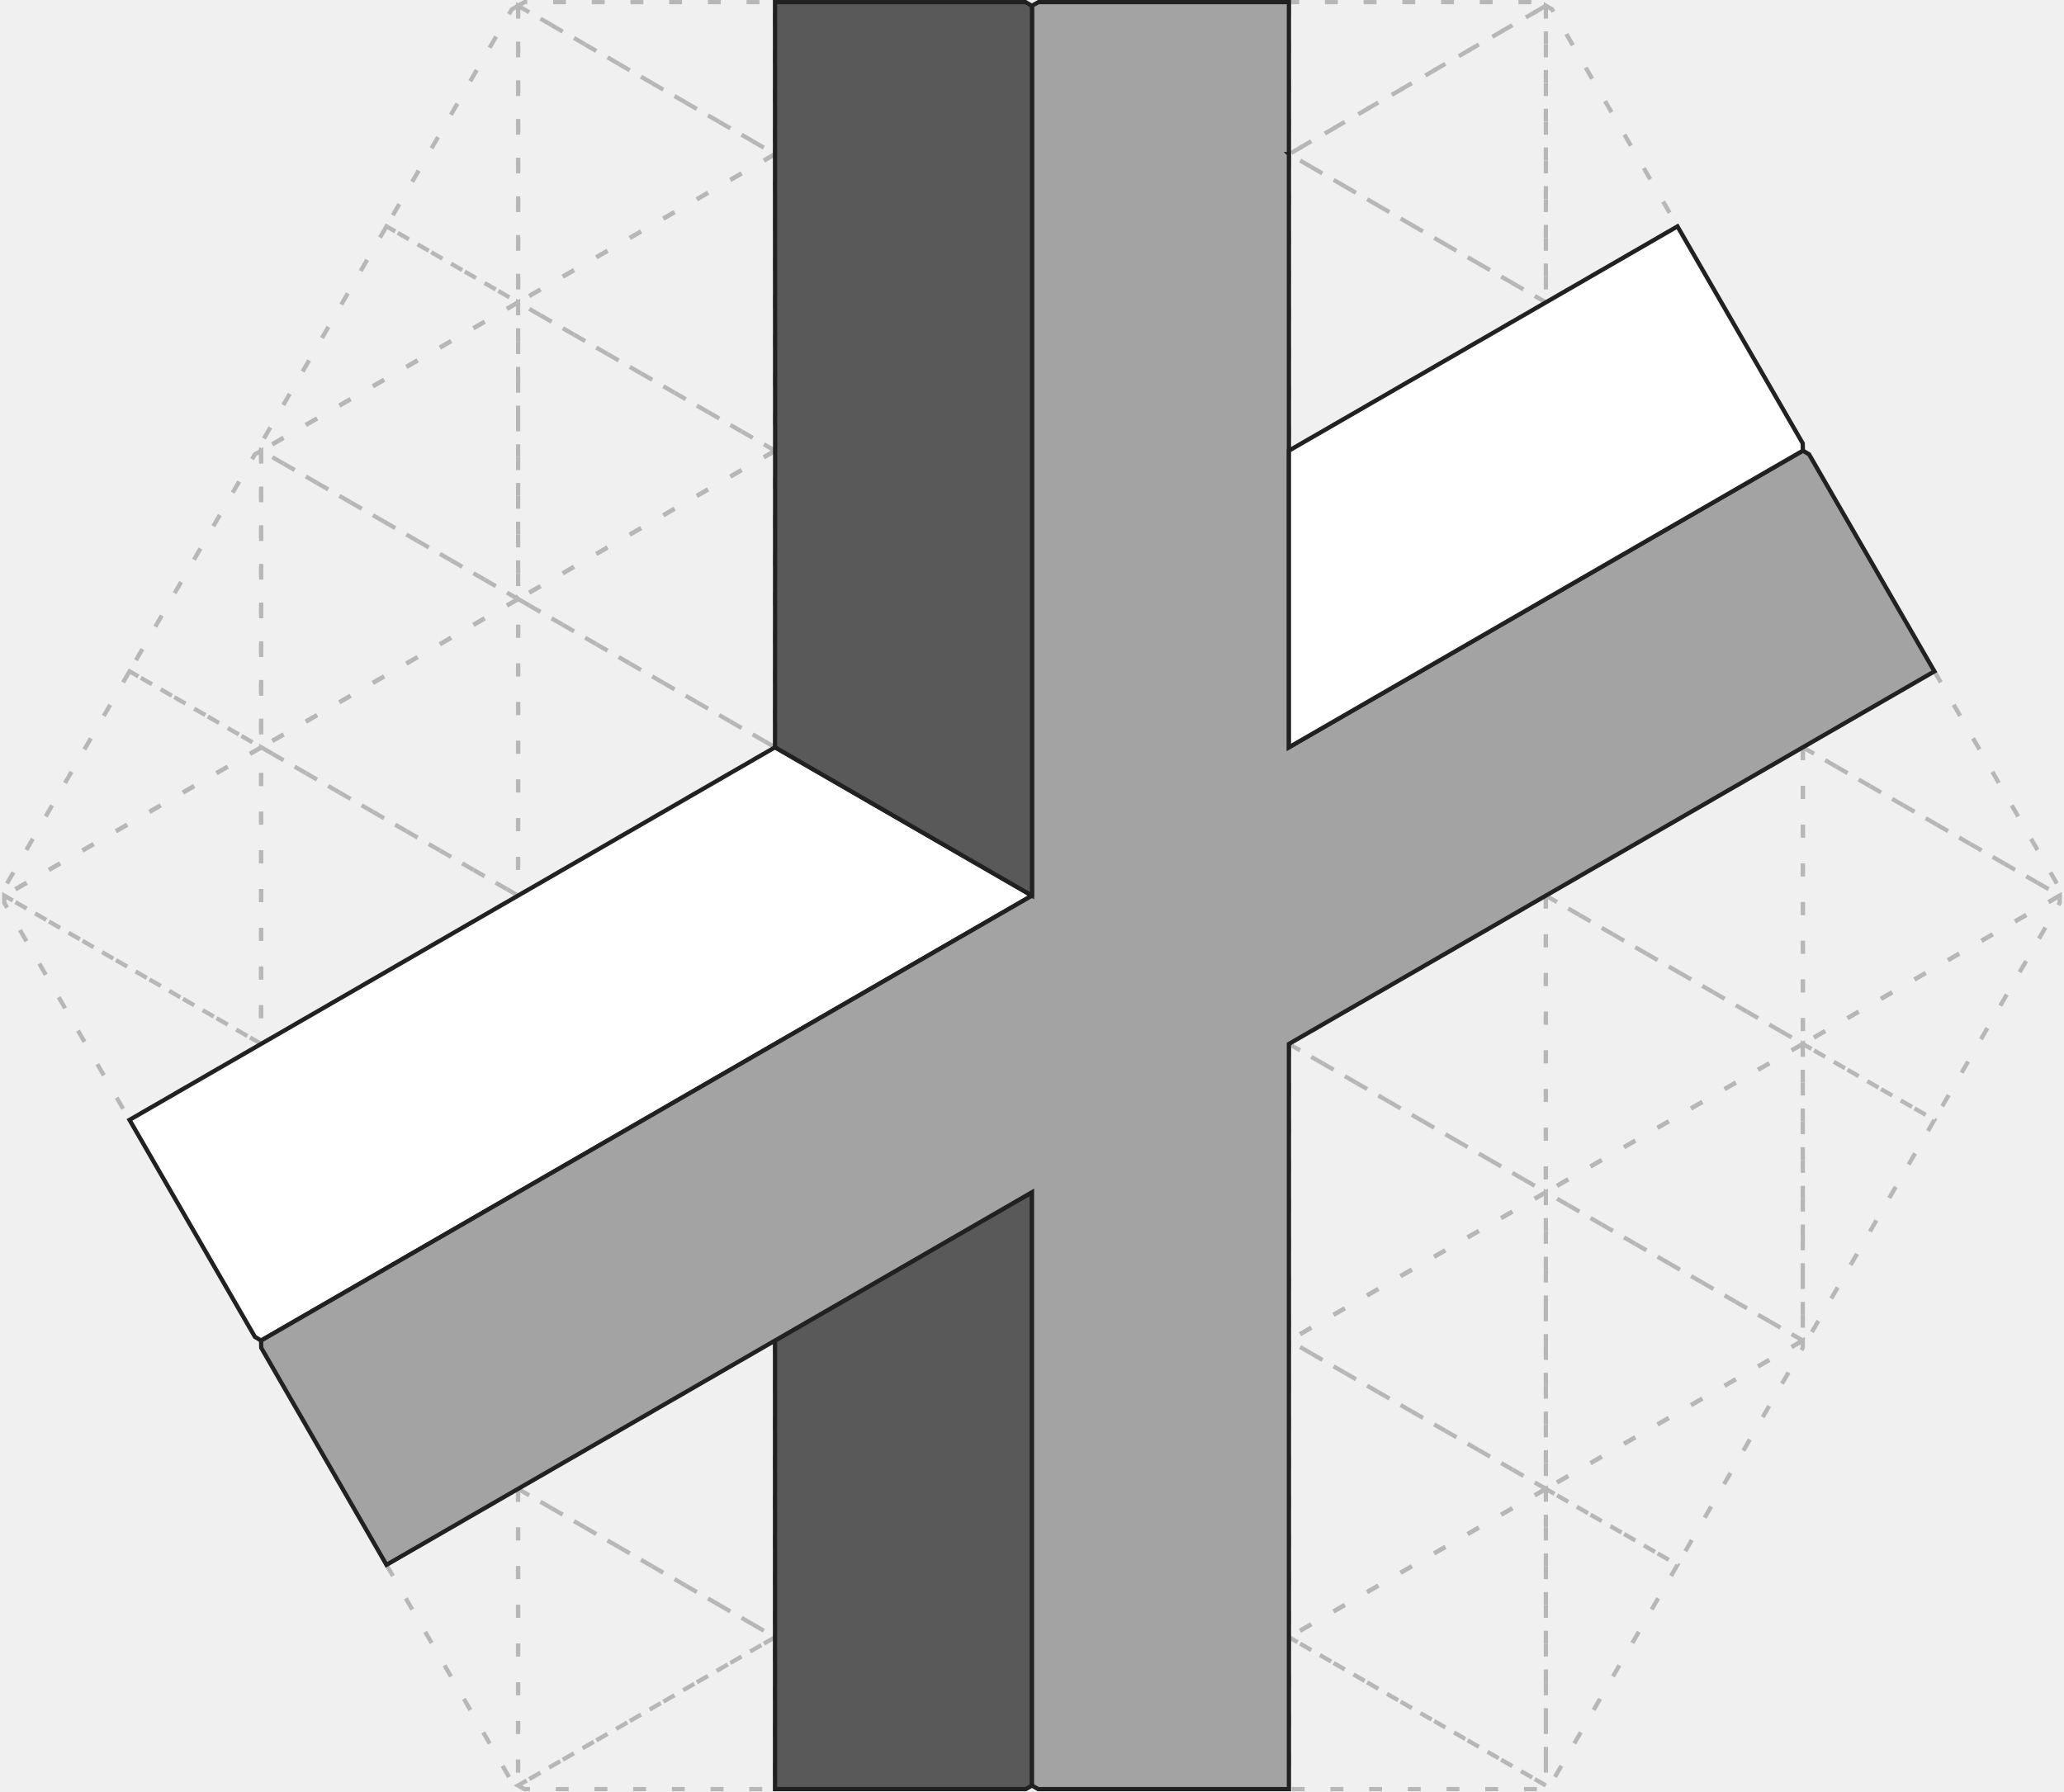
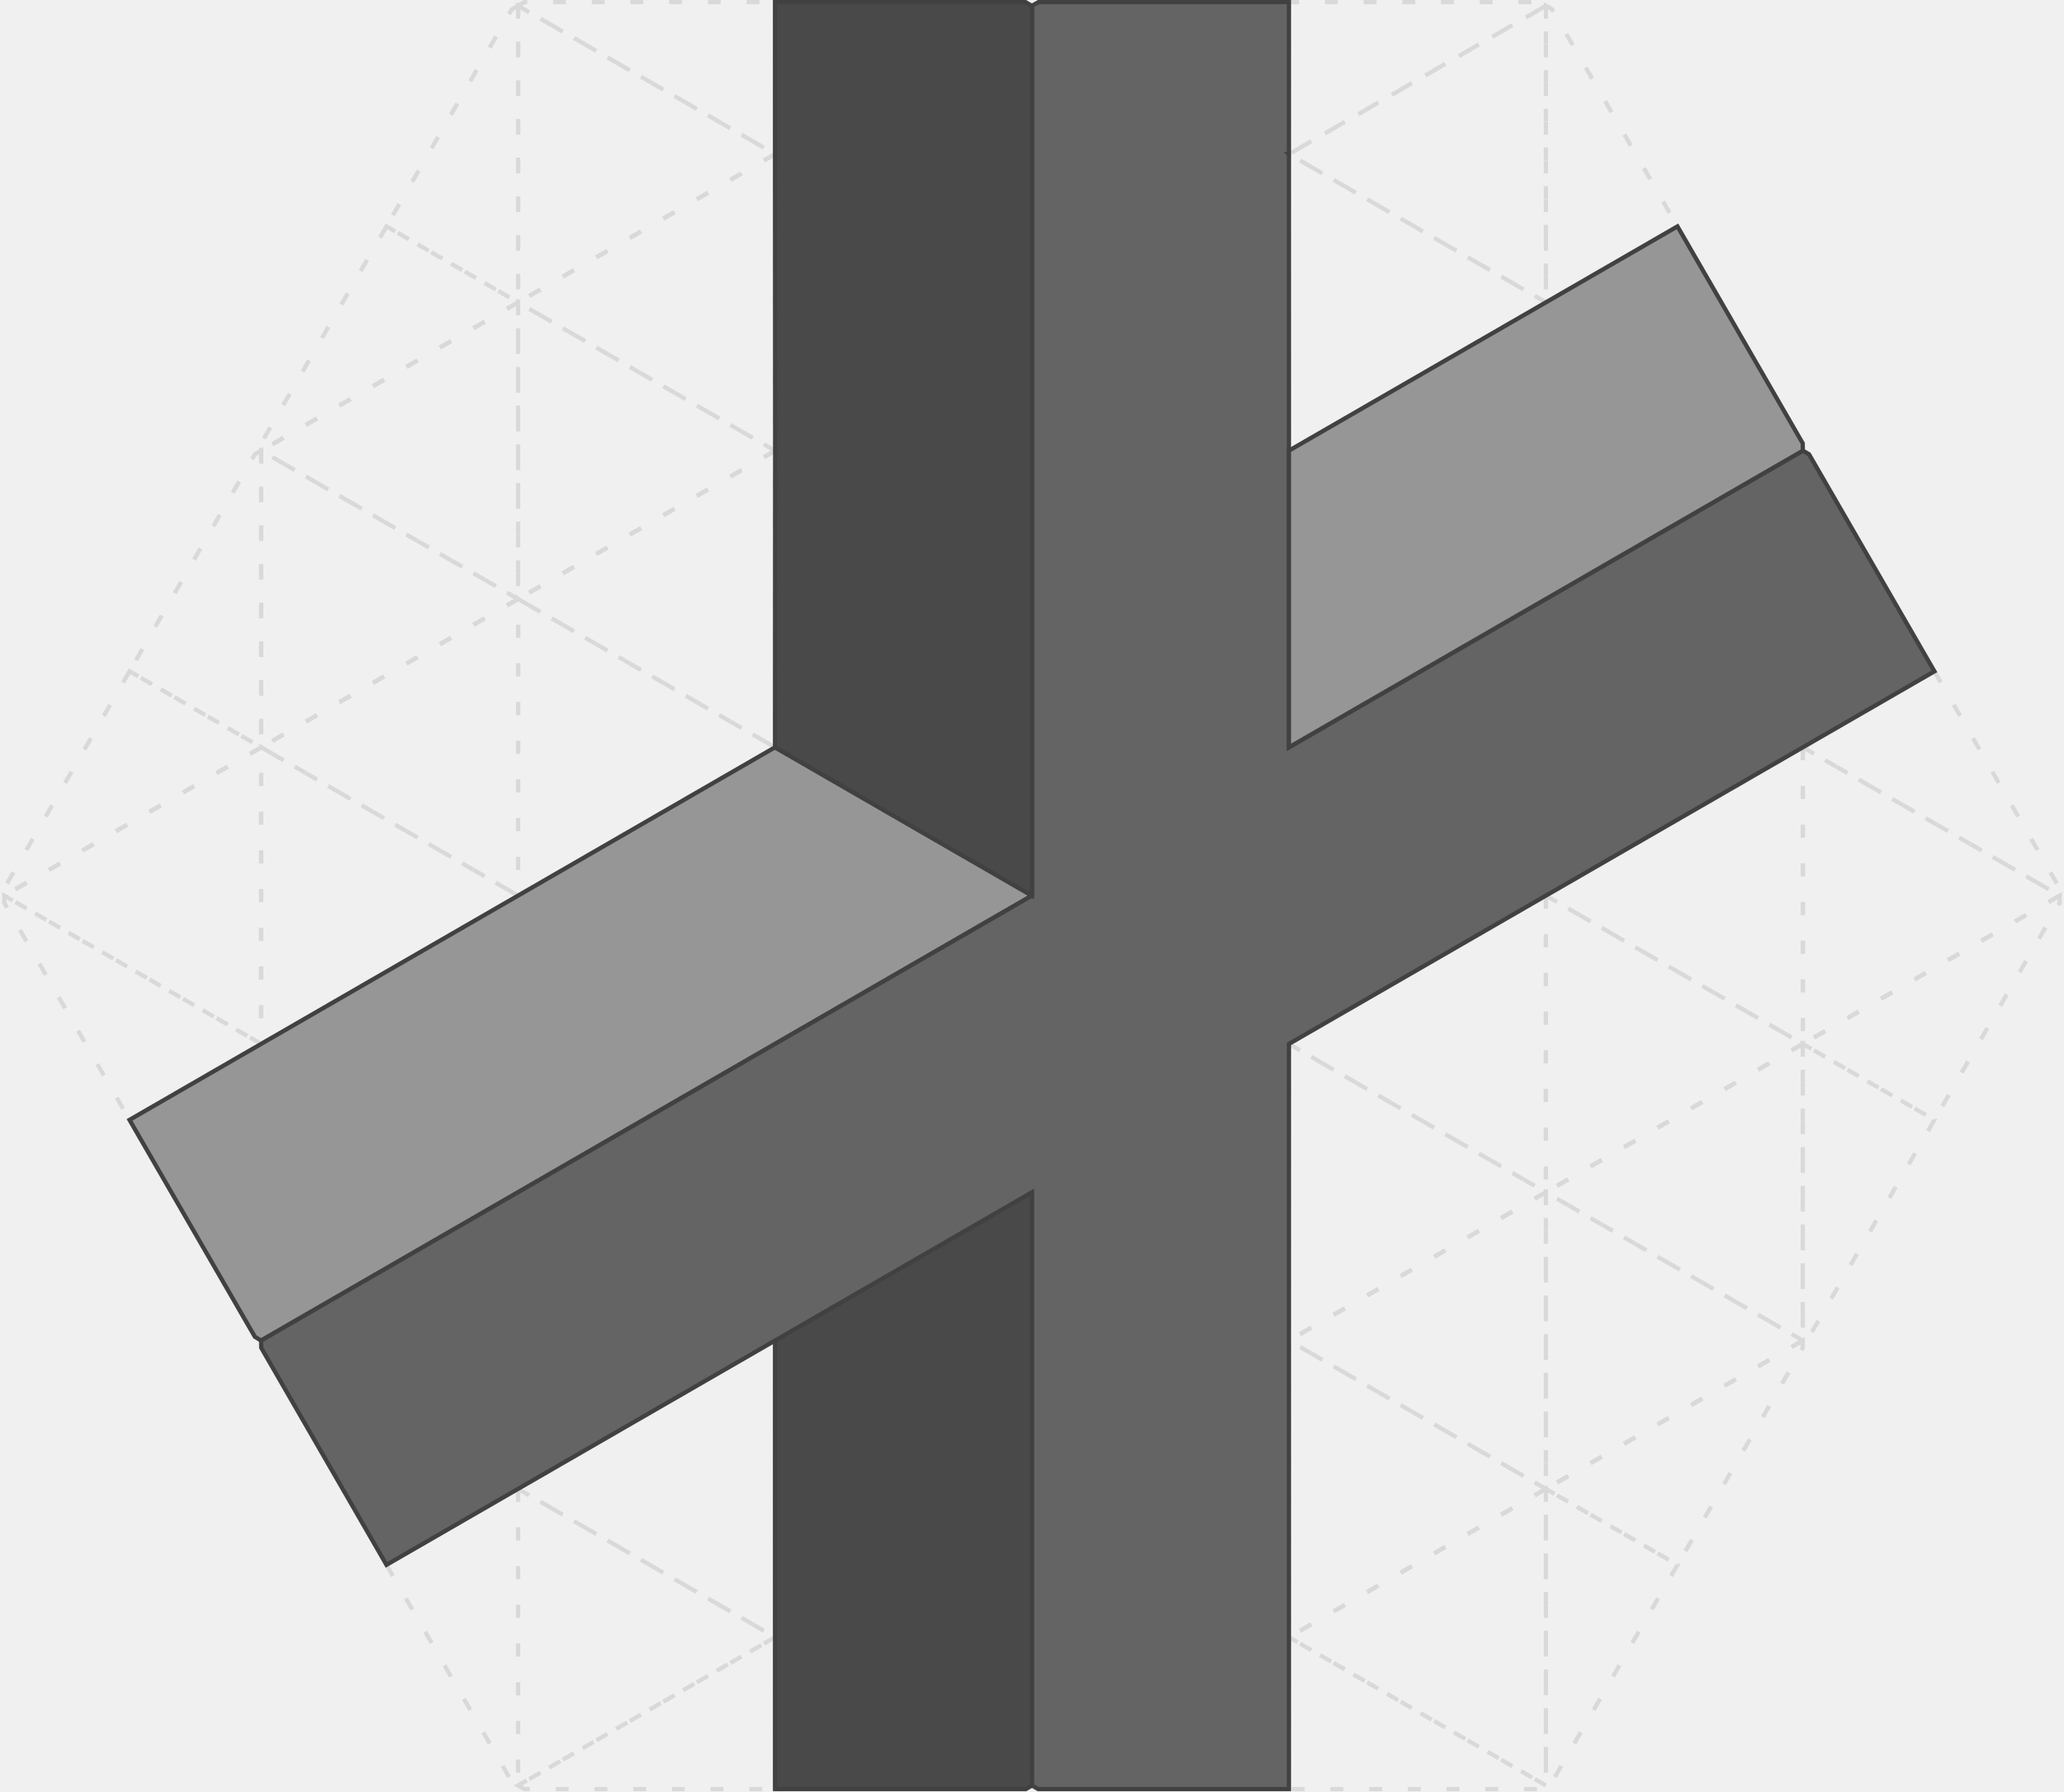
<svg xmlns="http://www.w3.org/2000/svg" id="Layer_2" data-name="Layer 2" viewBox="0 0 160.006 138.89">
  <defs>
    <style>
      .cls-1 {
-         fill: #595959;
+         fill: #494949;
+       }
+ 
+       .cls-1, .cls-2, .cls-3 {
+         stroke: #414141;
+         stroke-width: .33px;
      }

      .cls-1, .cls-2, .cls-3, .cls-4 {
        stroke-miterlimit: 10;
      }

-       .cls-1, .cls-3, .cls-4 {
-         stroke: #212121;
-         stroke-width: .33px;
-       }
- 
      .cls-2 {
-         fill: none;
-         stroke: #b7b7b7;
-         stroke-dasharray: 0 0 1 2;
-         stroke-width: .33px;
+         fill: #969696;
      }

      .cls-3 {
-         fill: #a3a3a3;
+         fill: #646464;
      }

      .cls-4 {
-         fill: #fff;
+         fill: none;
+         stroke: #d9d9d9;
+         stroke-dasharray: 0 0 1 2;
+         stroke-width: .33px;
      }
    </style>
  </defs>
  <g id="Layer_1-2" data-name="Layer 1">
    <g id="hex">
-       <polygon class="cls-2" points="20.248 34.947 19.754 35.232 10.043 52.051 20.248 57.949 20.248 34.947" />
-       <polygon class="cls-2" points="29.96 17.55 20.249 34.369 20.248 34.947 40.166 23.447 29.96 17.55" />
-       <polygon class="cls-2" points="119.84 115.446 119.841 138.447 120.317 138.172 130.041 121.334 119.84 115.446" />
-       <polygon class="cls-2" points="139.758 103.946 119.84 115.446 130.041 121.334 139.756 104.502 139.758 103.946" />
-       <polygon class="cls-2" points="10.043 52.051 .331 68.871 .33 69.449 20.248 57.949 10.043 52.051" />
-       <polygon class="cls-2" points="99.92 126.945 99.92 138.725 119.361 138.725 119.841 138.445 99.92 126.945" />
-       <polygon class="cls-2" points="119.84 115.446 99.921 126.946 119.841 138.447 119.84 115.446" />
-       <polygon class="cls-2" points="99.92 103.945 99.92 126.945 119.841 115.445 99.92 103.945" />
-       <polygon class="cls-2" points=".331 69.445 .331 70.005 10.041 86.835 20.241 80.945 .331 69.445" />
-       <polygon class="cls-2" points="20.248 57.949 .33 69.449 20.244 80.941 20.248 57.949" />
-       <polygon class="cls-2" points="20.241 80.945 40.16 69.445 20.251 57.945 20.241 80.945" />
-       <polygon class="cls-2" points="40.16 138.445 40.65 138.725 60.081 138.725 60.081 126.945 40.16 138.445" />
-       <polygon class="cls-2" points="29.961 121.335 39.681 138.165 40.16 138.445 40.16 115.445 29.961 121.335" />
-       <polygon class="cls-2" points="40.164 115.444 40.165 138.445 60.083 126.945 40.164 115.444" />
-       <polygon class="cls-2" points="40.16 115.445 60.081 126.945 60.081 103.945 40.16 115.445" />
-       <polygon class="cls-2" points="99.92 .165 99.92 11.955 99.931 11.955 119.841 .455 119.831 .445 119.341 .165 99.92 .165" />
-       <polygon class="cls-2" points="60.081 11.945 60.081 11.955 60.091 11.955 60.081 11.945" />
-       <polygon class="cls-2" points="119.841 .449 99.923 11.949 119.837 23.441 119.841 .449" />
-       <polygon class="cls-2" points="119.841 .445 119.841 23.445 130.041 17.555 120.321 .725 119.841 .445" />
-       <polygon class="cls-2" points="139.761 57.945 159.681 69.445 159.67 68.885 149.961 52.055 139.761 57.945" />
-       <polygon class="cls-2" points="40.17 .445 40.17 .455 60.071 11.945 60.081 11.955 60.081 .165 40.66 .165 40.17 .445" />
-       <polygon class="cls-2" points="99.92 11.955 99.92 34.945 119.841 23.445 99.931 11.955 99.92 11.955" />
-       <polygon class="cls-2" points="139.758 80.945 139.758 103.946 140.243 103.666 149.959 86.833 139.758 80.945" />
-       <polygon class="cls-2" points="159.676 69.445 139.758 80.945 149.959 86.833 159.674 70 159.676 69.445" />
-       <polygon class="cls-2" points="139.757 57.944 139.758 80.945 159.676 69.445 139.757 57.944" />
-       <polygon class="cls-2" points="119.841 69.445 139.761 80.945 139.761 57.945 119.841 69.445" />
-       <polygon class="cls-2" points="40.166 .446 39.672 .731 29.96 17.55 40.166 23.447 40.166 .446" />
-       <polygon class="cls-2" points="40.166 .446 40.166 23.447 60.085 11.947 40.166 .446" />
-       <polygon class="cls-2" points="60.084 11.95 40.166 23.45 60.085 34.951 60.084 11.95" />
-       <polygon class="cls-2" points="119.838 69.444 119.839 92.445 139.758 80.945 119.838 69.444" />
-       <polygon class="cls-2" points="139.758 80.945 119.839 92.445 139.758 103.946 139.758 80.945" />
-       <polygon class="cls-2" points="119.839 92.445 119.84 115.446 139.758 103.946 119.839 92.445" />
-       <polygon class="cls-2" points="119.839 92.445 99.921 103.945 119.84 115.446 119.839 92.445" />
-       <polygon class="cls-2" points="99.92 80.945 99.92 103.945 119.841 92.445 99.92 80.945" />
-       <polygon class="cls-2" points="99.92 80.945 119.841 92.445 119.841 69.445 99.92 80.945" />
-       <polygon class="cls-2" points="40.167 46.449 20.248 57.949 40.163 69.441 40.167 46.449" />
-       <polygon class="cls-2" points="20.248 34.947 20.248 57.949 40.167 46.449 20.248 34.947" />
-       <polygon class="cls-2" points="40.166 23.447 20.248 34.947 40.167 46.449 40.166 23.447" />
-       <polygon class="cls-2" points="40.166 23.447 40.167 46.449 60.086 34.949 40.166 23.447" />
-       <polygon class="cls-2" points="60.085 34.951 40.166 46.451 60.081 57.944 60.085 34.951" />
-       <polygon class="cls-2" points="40.16 69.445 60.081 57.945 40.181 46.455 40.17 46.445 40.17 46.455 40.16 69.445" />
-       <polygon class="cls-2" points="99.91 11.945 99.92 11.955 99.92 11.945 99.91 11.945" />
-       <polygon class="cls-2" points="80.001 23.445 80.001 23.455 80.011 23.455 80.001 23.445" />
-       <polygon class="cls-2" points="79.991 23.455 80.001 23.455 80.001 23.445 79.991 23.455" />
-       <polygon class="cls-2" points="60.081 11.945 60.081 11.955 60.091 11.955 60.081 11.945" />
-       <polygon class="cls-2" points="60.081 34.955 60.091 34.965 60.091 34.945 60.081 34.955" />
+       <polygon class="cls-4" points="20.248 34.947 19.754 35.232 10.043 52.051 20.248 57.949 20.248 34.947" />
+       <polygon class="cls-4" points="29.96 17.55 20.249 34.369 20.248 34.947 40.166 23.447 29.96 17.55" />
+       <polygon class="cls-4" points="119.84 115.446 119.841 138.447 120.317 138.172 130.041 121.334 119.84 115.446" />
+       <polygon class="cls-4" points="139.758 103.946 119.84 115.446 130.041 121.334 139.756 104.502 139.758 103.946" />
+       <polygon class="cls-4" points="10.043 52.051 .331 68.871 .33 69.449 20.248 57.949 10.043 52.051" />
+       <polygon class="cls-4" points="99.92 126.945 99.92 138.725 119.361 138.725 119.841 138.445 99.92 126.945" />
+       <polygon class="cls-4" points="119.84 115.446 99.921 126.946 119.841 138.447 119.84 115.446" />
+       <polygon class="cls-4" points="99.92 103.945 99.92 126.945 119.841 115.445 99.92 103.945" />
+       <polygon class="cls-4" points=".331 69.445 .331 70.005 10.041 86.835 20.241 80.945 .331 69.445" />
+       <polygon class="cls-4" points="20.248 57.949 .33 69.449 20.244 80.941 20.248 57.949" />
+       <polygon class="cls-4" points="20.241 80.945 40.16 69.445 20.251 57.945 20.241 80.945" />
+       <polygon class="cls-4" points="40.16 138.445 40.65 138.725 60.081 138.725 60.081 126.945 40.16 138.445" />
+       <polygon class="cls-4" points="29.961 121.335 39.681 138.165 40.16 138.445 40.16 115.445 29.961 121.335" />
+       <polygon class="cls-4" points="40.164 115.444 40.165 138.445 60.083 126.945 40.164 115.444" />
+       <polygon class="cls-4" points="40.16 115.445 60.081 126.945 60.081 103.945 40.16 115.445" />
+       <polygon class="cls-4" points="99.92 .165 99.92 11.955 99.931 11.955 119.841 .455 119.831 .445 119.341 .165 99.92 .165" />
+       <polygon class="cls-4" points="60.081 11.945 60.081 11.955 60.091 11.955 60.081 11.945" />
+       <polygon class="cls-4" points="119.841 .449 99.923 11.949 119.837 23.441 119.841 .449" />
+       <polygon class="cls-4" points="119.841 .445 119.841 23.445 130.041 17.555 120.321 .725 119.841 .445" />
+       <polygon class="cls-4" points="139.761 57.945 159.681 69.445 159.67 68.885 149.961 52.055 139.761 57.945" />
+       <polygon class="cls-4" points="40.17 .445 40.17 .455 60.071 11.945 60.081 11.955 60.081 .165 40.66 .165 40.17 .445" />
+       <polygon class="cls-4" points="99.92 11.955 99.92 34.945 119.841 23.445 99.931 11.955 99.92 11.955" />
+       <polygon class="cls-4" points="139.758 80.945 139.758 103.946 140.243 103.666 149.959 86.833 139.758 80.945" />
+       <polygon class="cls-4" points="159.676 69.445 139.758 80.945 149.959 86.833 159.674 70 159.676 69.445" />
+       <polygon class="cls-4" points="139.757 57.944 139.758 80.945 159.676 69.445 139.757 57.944" />
+       <polygon class="cls-4" points="119.841 69.445 139.761 80.945 139.761 57.945 119.841 69.445" />
+       <polygon class="cls-4" points="40.166 .446 39.672 .731 29.96 17.55 40.166 23.447 40.166 .446" />
+       <polygon class="cls-4" points="40.166 .446 40.166 23.447 60.085 11.947 40.166 .446" />
+       <polygon class="cls-4" points="60.084 11.95 40.166 23.45 60.085 34.951 60.084 11.95" />
+       <polygon class="cls-4" points="119.838 69.444 119.839 92.445 139.758 80.945 119.838 69.444" />
+       <polygon class="cls-4" points="139.758 80.945 119.839 92.445 139.758 103.946 139.758 80.945" />
+       <polygon class="cls-4" points="119.839 92.445 119.84 115.446 139.758 103.946 119.839 92.445" />
+       <polygon class="cls-4" points="119.839 92.445 99.921 103.945 119.84 115.446 119.839 92.445" />
+       <polygon class="cls-4" points="99.92 80.945 99.92 103.945 119.841 92.445 99.92 80.945" />
+       <polygon class="cls-4" points="99.92 80.945 119.841 92.445 119.841 69.445 99.92 80.945" />
+       <polygon class="cls-4" points="40.167 46.449 20.248 57.949 40.163 69.441 40.167 46.449" />
+       <polygon class="cls-4" points="20.248 34.947 20.248 57.949 40.167 46.449 20.248 34.947" />
+       <polygon class="cls-4" points="40.166 23.447 20.248 34.947 40.167 46.449 40.166 23.447" />
+       <polygon class="cls-4" points="40.166 23.447 40.167 46.449 60.086 34.949 40.166 23.447" />
+       <polygon class="cls-4" points="60.085 34.951 40.166 46.451 60.081 57.944 60.085 34.951" />
+       <polygon class="cls-4" points="40.16 69.445 60.081 57.945 40.181 46.455 40.17 46.445 40.17 46.455 40.16 69.445" />
+       <polygon class="cls-4" points="99.91 11.945 99.92 11.955 99.92 11.945 99.91 11.945" />
+       <polygon class="cls-4" points="80.001 23.445 80.001 23.455 80.011 23.455 80.001 23.445" />
+       <polygon class="cls-4" points="79.991 23.455 80.001 23.455 80.001 23.445 79.991 23.455" />
+       <polygon class="cls-4" points="60.081 11.945 60.081 11.955 60.091 11.955 60.081 11.945" />
+       <polygon class="cls-4" points="60.081 34.955 60.091 34.965 60.091 34.945 60.081 34.955" />
      <polygon class="cls-1" points="60.081 103.945 60.081 138.725 79.521 138.725 80.001 138.445 80.001 92.445 60.081 103.945" />
-       <polygon class="cls-4" points="10.041 86.835 19.761 103.655 20.241 103.945 60.081 80.945 80.001 69.445 60.081 57.945 20.241 80.945 10.041 86.835" />
+       <polygon class="cls-2" points="10.041 86.835 19.761 103.655 20.241 103.945 60.081 80.945 80.001 69.445 60.081 57.945 20.241 80.945 10.041 86.835" />
      <polygon class="cls-3" points="20.241 103.945 20.251 104.505 29.961 121.335 40.16 115.445 60.081 103.945 80.001 92.445 80.001 138.445 80.481 138.725 99.92 138.725 99.92 80.945 119.841 69.445 139.761 57.945 149.961 52.055 140.241 35.225 139.761 34.945 119.841 46.445 99.92 57.945 99.92 11.955 99.91 11.945 99.92 11.945 99.92 .165 80.501 .165 80.001 .445 80.001 69.445 60.081 80.945 20.241 103.945" />
-       <polygon class="cls-4" points="99.92 34.945 99.92 57.945 119.841 46.445 139.761 34.945 139.751 34.375 130.041 17.555 119.841 23.445 99.92 34.945" />
+       <polygon class="cls-2" points="99.92 34.945 99.92 57.945 119.841 46.445 139.761 34.945 139.751 34.375 130.041 17.555 119.841 23.445 99.92 34.945" />
      <polygon class="cls-1" points="60.081 .165 60.081 11.955 60.091 34.945 60.091 34.965 60.081 57.945 80.001 69.445 80.001 .455 79.501 .165 60.081 .165" />
    </g>
  </g>
</svg>
